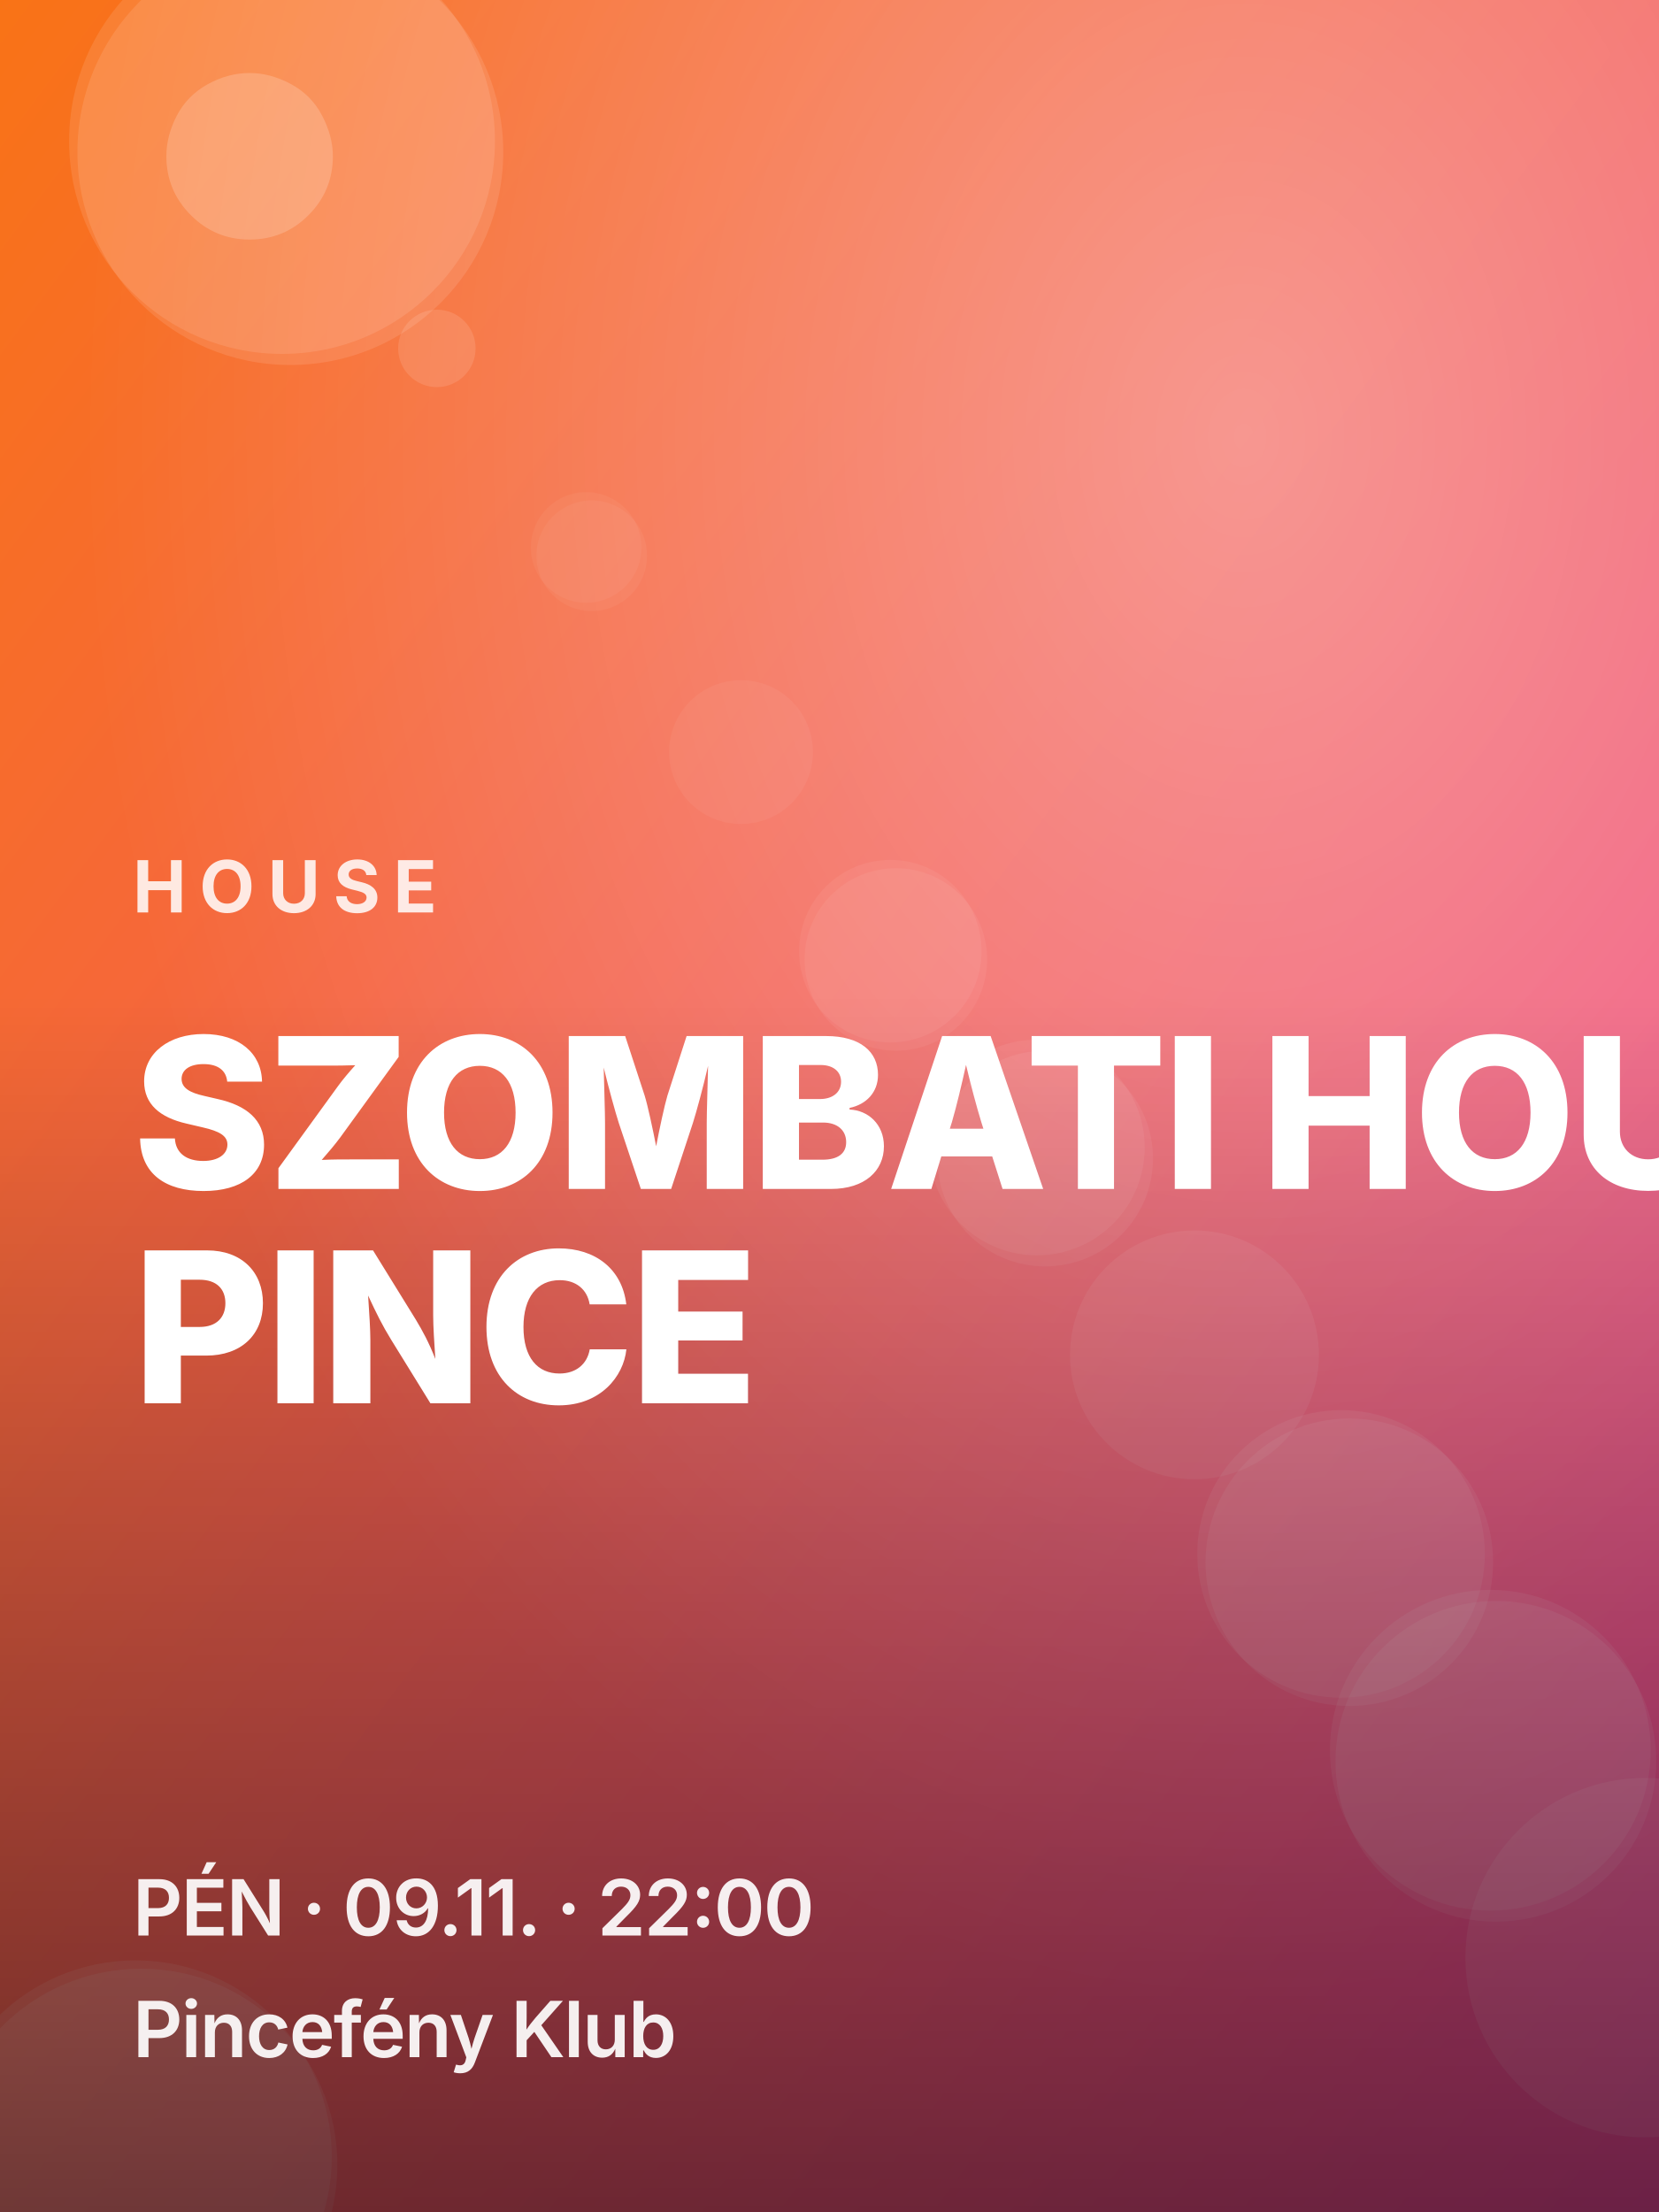
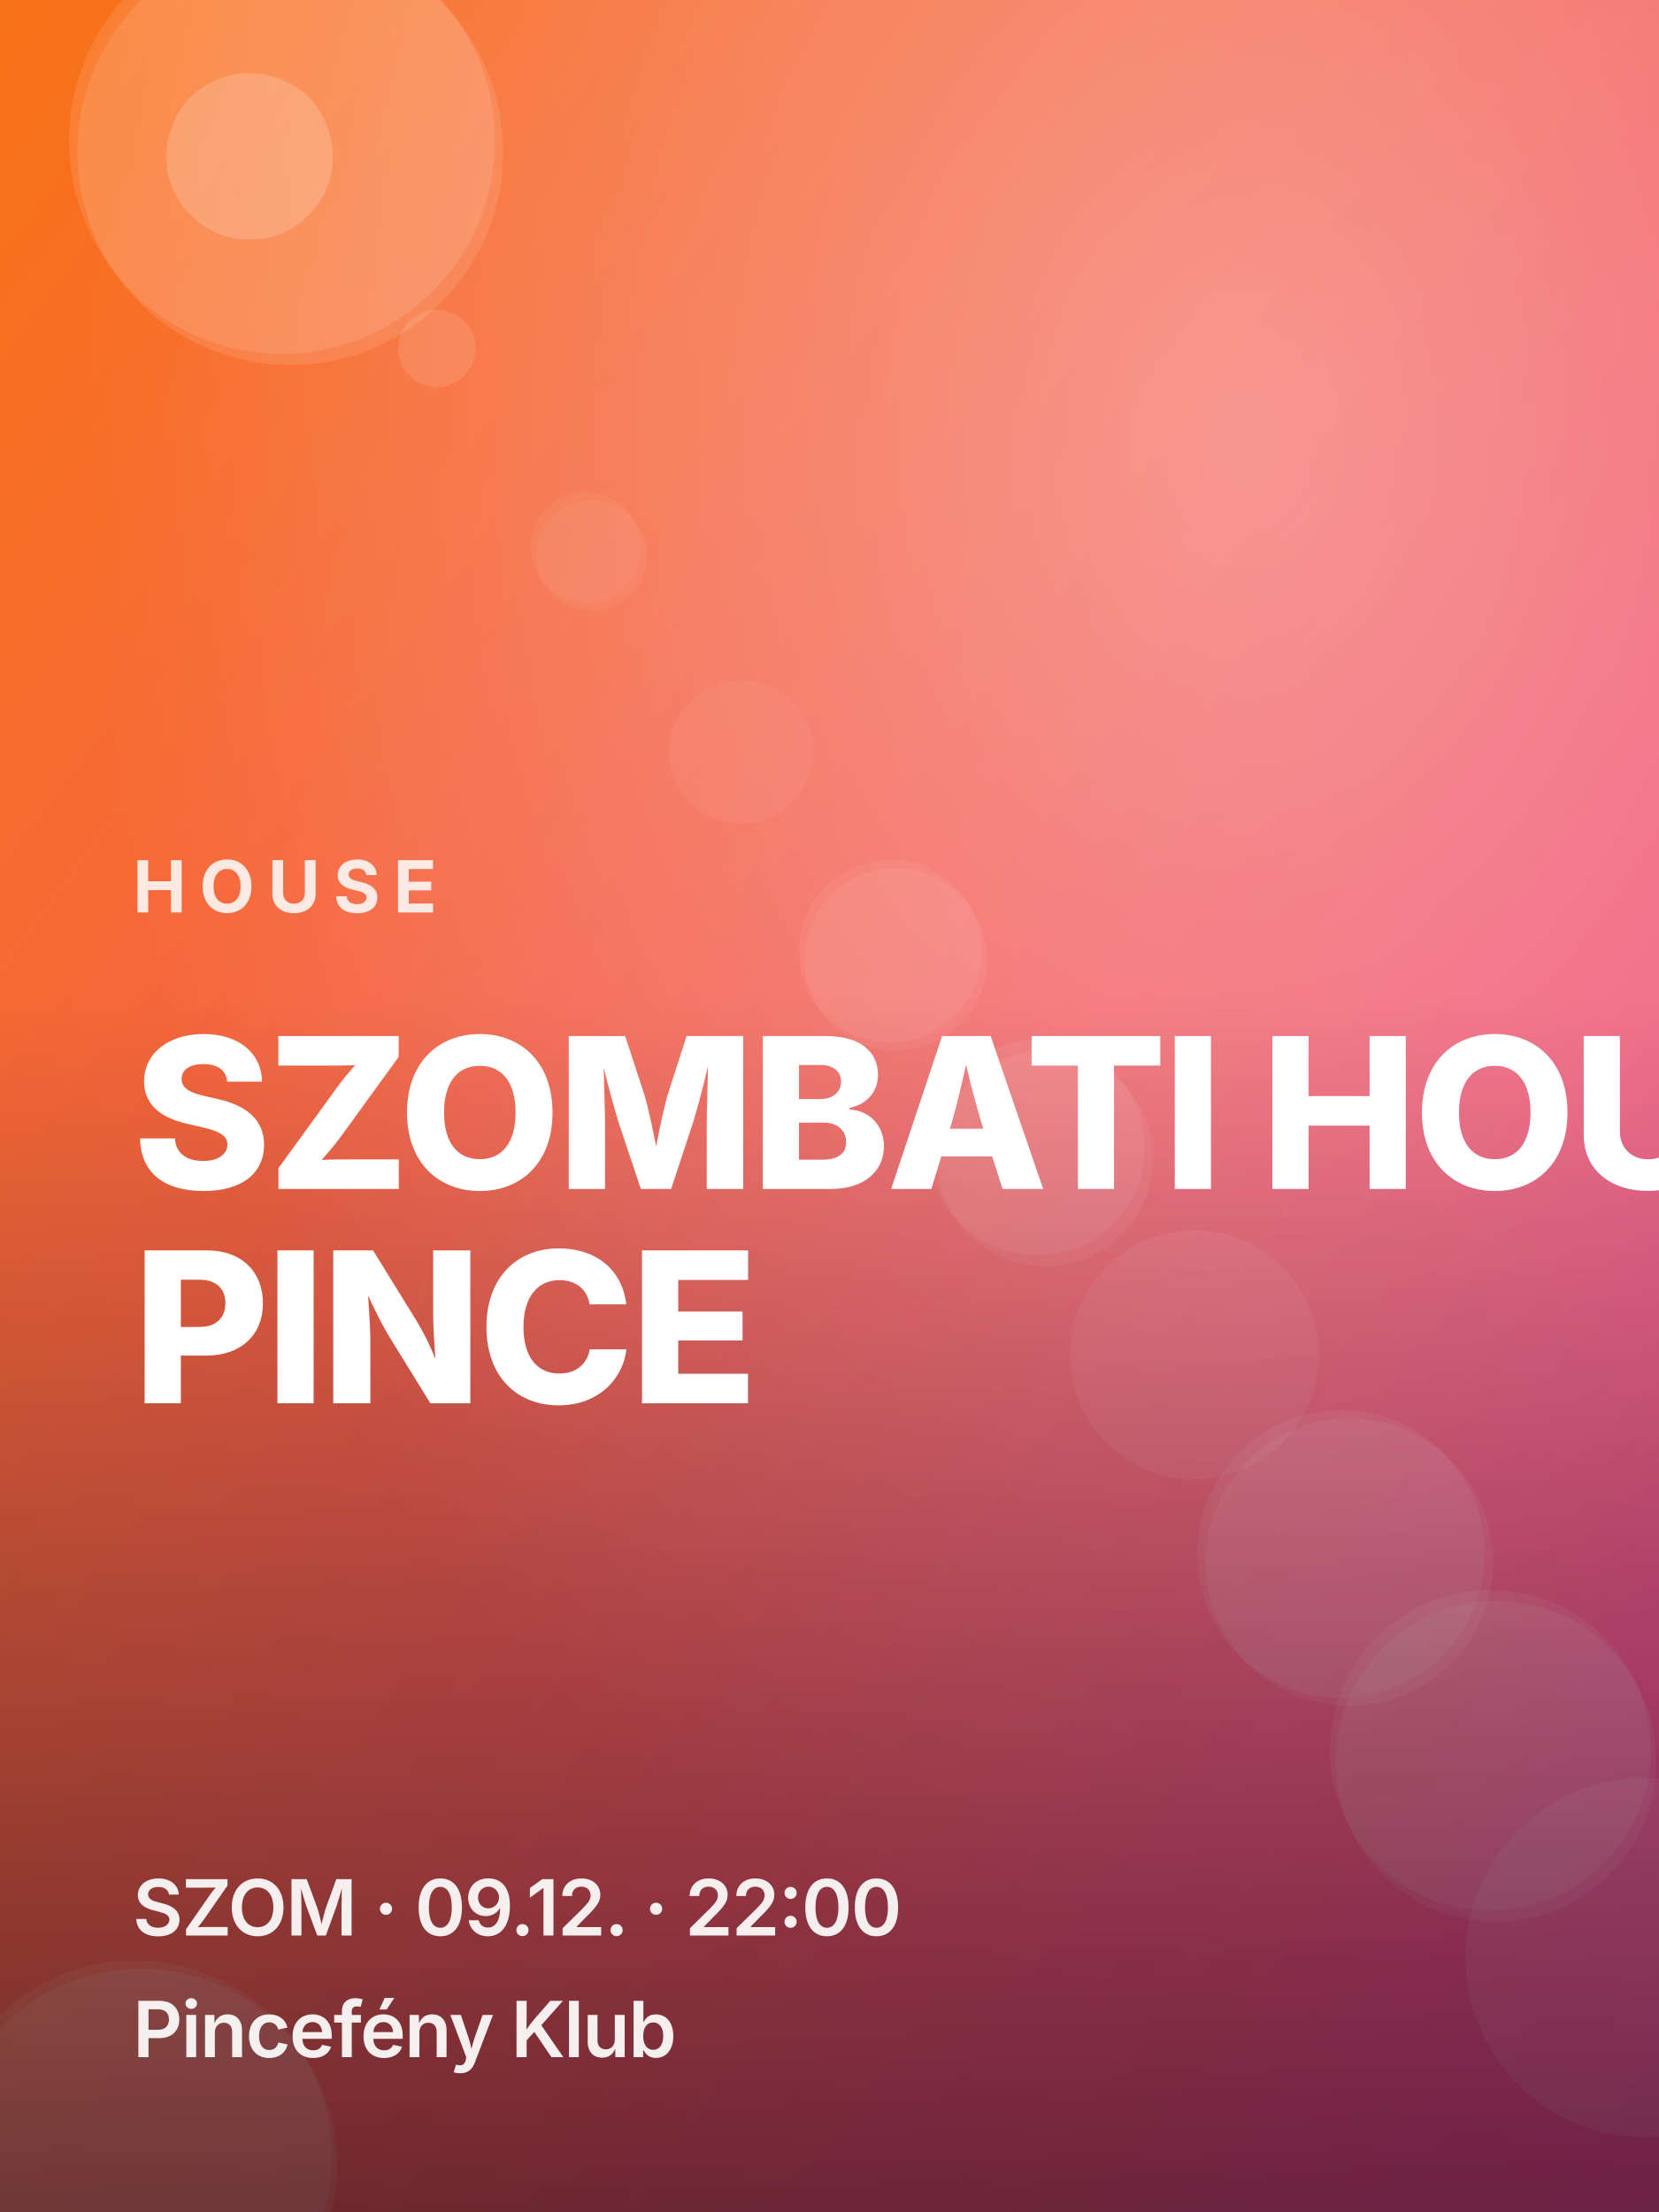
<svg xmlns="http://www.w3.org/2000/svg" viewBox="0 0 600 800" width="600" height="800" role="img" aria-label="Szombati House Pince">
  <defs>
    <linearGradient id="bg" x1="0" y1="0" x2="1" y2="1">
      <stop offset="0" stop-color="#f97316" />
      <stop offset="1" stop-color="#ec4899" />
    </linearGradient>
    <radialGradient id="glow" cx="0.75" cy="0.2" r="0.7">
      <stop offset="0" stop-color="#ffffff" stop-opacity="0.35" />
      <stop offset="1" stop-color="#ffffff" stop-opacity="0" />
    </radialGradient>
    <linearGradient id="shade" x1="0" y1="0" x2="0" y2="1">
      <stop offset="0.45" stop-color="#000" stop-opacity="0" />
      <stop offset="1" stop-color="#000" stop-opacity="0.55" />
    </linearGradient>
  </defs>
  <rect width="600" height="800" fill="url(#bg)" />
  <rect width="600" height="800" fill="url(#glow)" />
  <circle cx="324" cy="347" r="33" fill="#ffffff" opacity="0.058" />
  <circle cx="488" cy="565" r="52" fill="#ffffff" opacity="0.080" />
  <circle cx="51" cy="783" r="71" fill="#ffffff" opacity="0.101" />
  <circle cx="214" cy="201" r="20" fill="#ffffff" opacity="0.043" />
  <circle cx="378" cy="419" r="39" fill="#ffffff" opacity="0.065" />
  <circle cx="541" cy="637" r="58" fill="#ffffff" opacity="0.087" />
  <circle cx="105" cy="55" r="77" fill="#ffffff" opacity="0.108" />
  <circle cx="268" cy="272" r="26" fill="#ffffff" opacity="0.050" />
  <circle cx="432" cy="490" r="45" fill="#ffffff" opacity="0.072" />
  <circle cx="595" cy="708" r="65" fill="#ffffff" opacity="0.094" />
  <circle cx="158" cy="126" r="14" fill="#ffffff" opacity="0.116" />
  <circle cx="322" cy="344" r="33" fill="#ffffff" opacity="0.057" />
  <circle cx="485" cy="562" r="52" fill="#ffffff" opacity="0.079" />
  <circle cx="49" cy="780" r="71" fill="#ffffff" opacity="0.101" />
  <circle cx="212" cy="198" r="20" fill="#ffffff" opacity="0.043" />
  <circle cx="375" cy="415" r="39" fill="#ffffff" opacity="0.065" />
  <circle cx="539" cy="633" r="58" fill="#ffffff" opacity="0.086" />
  <circle cx="102" cy="51" r="77" fill="#ffffff" opacity="0.108" />
  <text x="48" y="96" font-size="140" fill="#ffffff" opacity="0.18" font-weight="900">●</text>
  <rect width="600" height="800" fill="url(#shade)" />
  <g fill="#ffffff" font-family="Inter, 'Segoe UI', system-ui, sans-serif" style="letter-spacing:-0.02em">
    <text x="48" y="330" font-size="26" font-weight="700" opacity="0.85" style="letter-spacing:0.18em">HOUSE</text>
    <text x="48" y="430" font-size="76" font-weight="800">SZOMBATI HOUSE</text>
    <text x="48" y="507.52" font-size="76" font-weight="800">PINCE</text>
-     <text x="48" y="700" font-size="28" font-weight="600" opacity="0.92">PÉN · 09.11. · 22:00</text>
+     <text x="48" y="700" font-size="28" font-weight="600" opacity="0.92">SZOM · 09.12. · 22:00</text>
    <text x="48" y="744" font-size="28" font-weight="600" opacity="0.92">Pincefény Klub</text>
  </g>
</svg>
